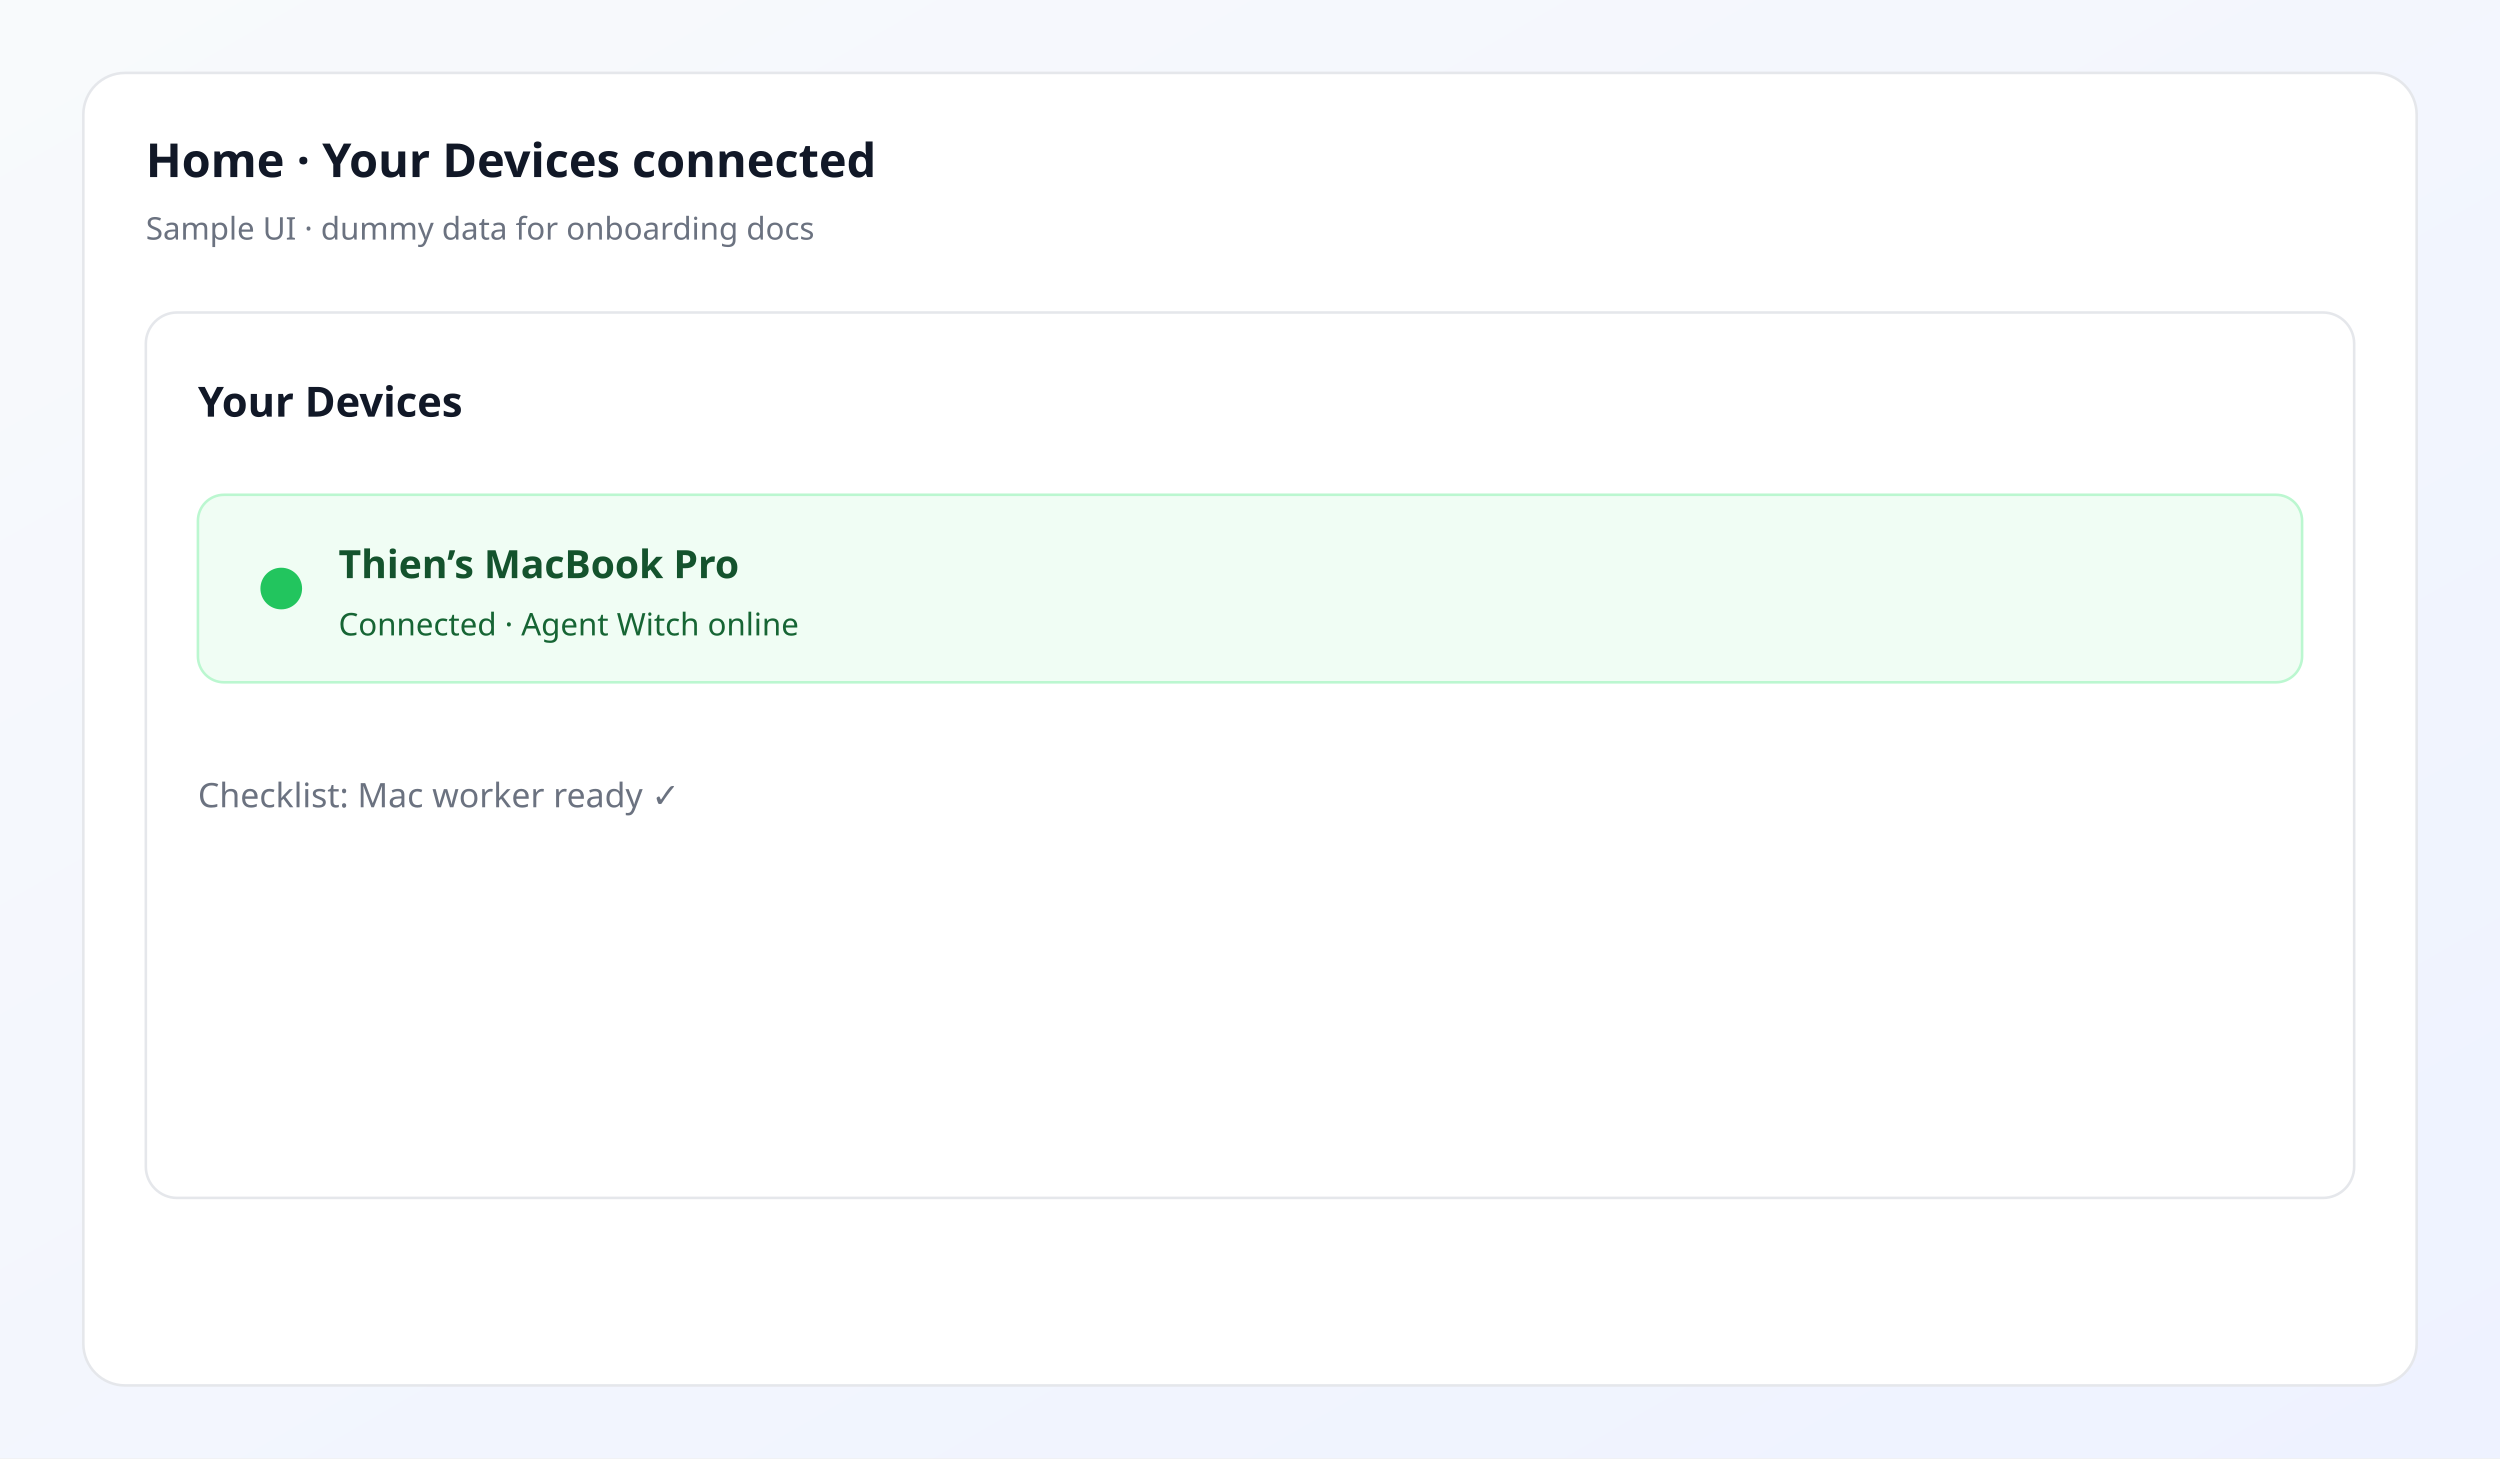
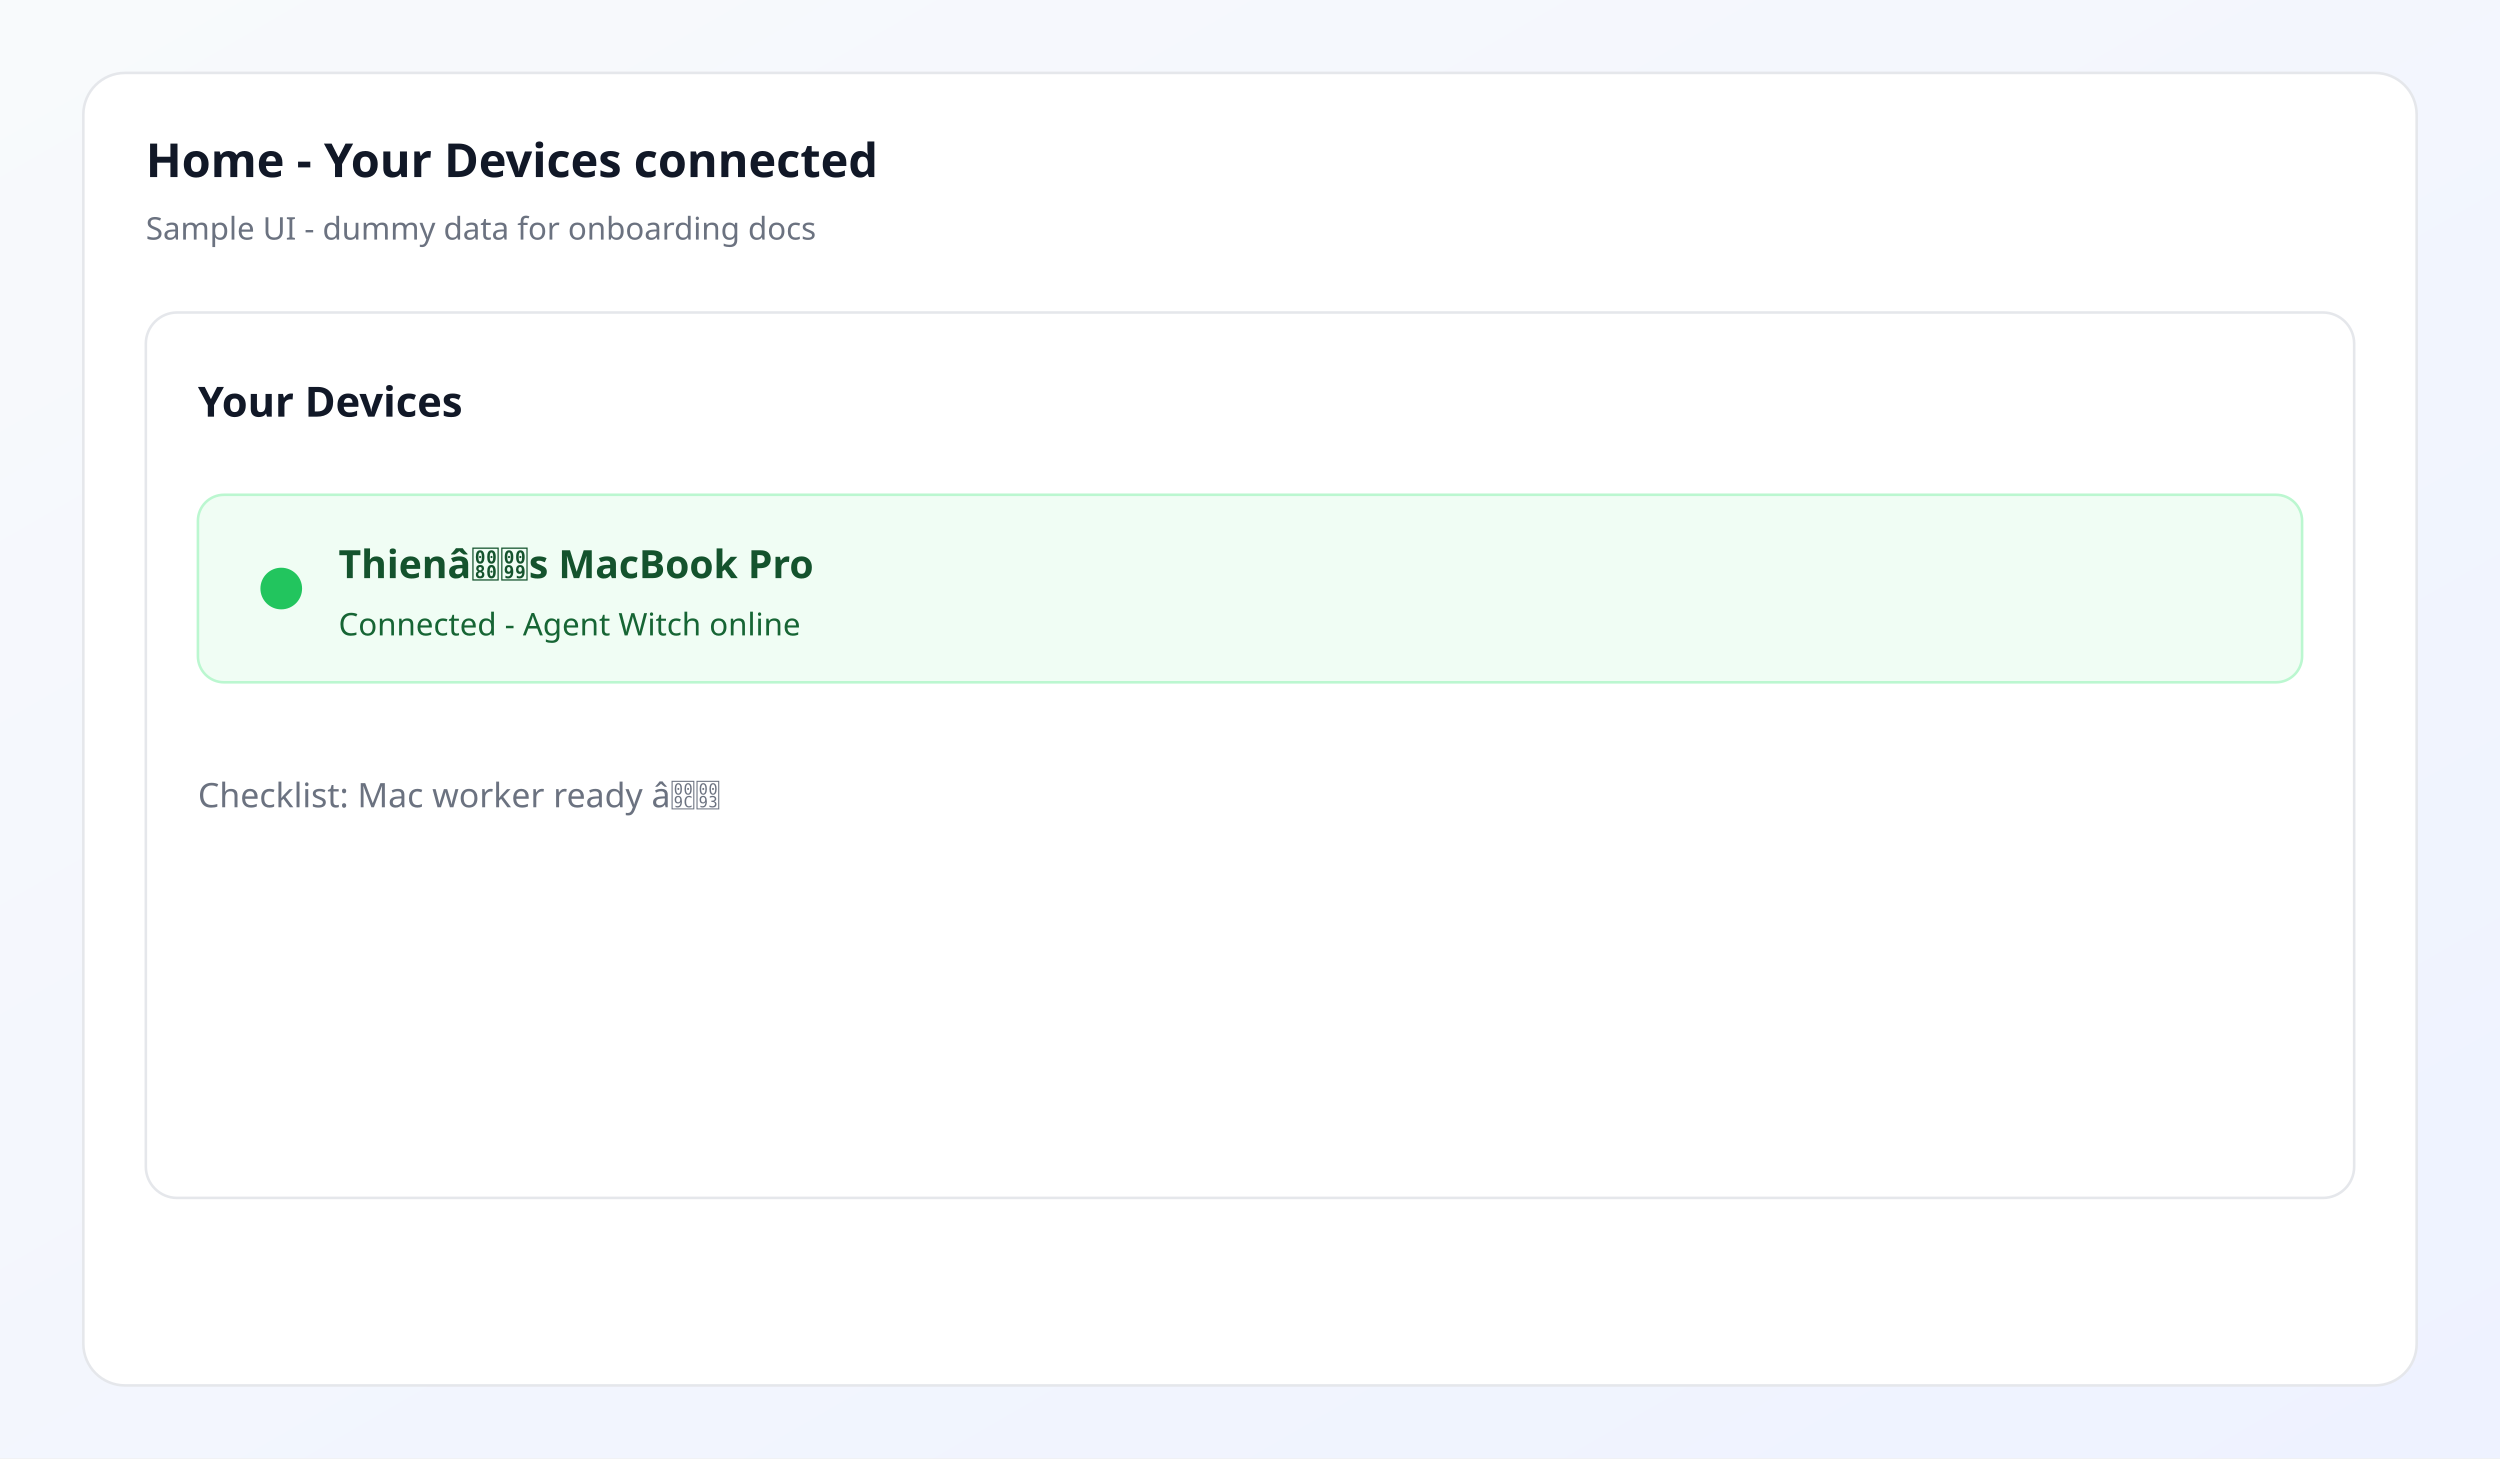
- <svg xmlns="http://www.w3.org/2000/svg" width="960" height="560" viewBox="0 0 960 560" role="img" aria-label="Home · Your Devices connected">
+ <svg xmlns="http://www.w3.org/2000/svg" width="960" height="560" viewBox="0 0 960 560" role="img" aria-label="Home  -  Your Devices connected">
  <defs>
    <linearGradient id="bg" x1="0" y1="0" x2="1" y2="1">
      <stop offset="0%" stop-color="#f8fafc" />
      <stop offset="100%" stop-color="#eef2ff" />
    </linearGradient>
  </defs>
  <rect width="960" height="560" fill="url(#bg)" />
  <rect x="32" y="28" width="896" height="504" rx="16" fill="#ffffff" stroke="#e5e7eb" />
-   <text x="56" y="68" font-family="ui-sans-serif, system-ui, sans-serif" font-size="18" font-weight="600" fill="#111827">Home · Your Devices connected</text>
-   <text x="56" y="92" font-family="ui-sans-serif, system-ui, sans-serif" font-size="12" fill="#6b7280">Sample UI · dummy data for onboarding docs</text>
+   <text x="56" y="68" font-family="ui-sans-serif, system-ui, sans-serif" font-size="18" font-weight="600" fill="#111827">Home  -  Your Devices connected</text>
+   <text x="56" y="92" font-family="ui-sans-serif, system-ui, sans-serif" font-size="12" fill="#6b7280">Sample UI  -  dummy data for onboarding docs</text>
  <rect x="56" y="120" width="848" height="340" rx="12" fill="#fff" stroke="#e5e7eb" />
  <text x="76" y="160" font-family="ui-sans-serif, system-ui, sans-serif" font-size="16" font-weight="600" fill="#111827">Your Devices</text>
  <rect x="76" y="190" width="808" height="72" rx="10" fill="#f0fdf4" stroke="#bbf7d0" />
  <circle cx="108" cy="226" r="8" fill="#22c55e" />
-   <text x="130" y="222" font-family="ui-sans-serif, system-ui, sans-serif" font-size="15" font-weight="600" fill="#14532d">Thien’s MacBook Pro</text>
-   <text x="130" y="244" font-family="ui-sans-serif, system-ui, sans-serif" font-size="12" fill="#166534">Connected · Agent Witch online</text>
-   <text x="76" y="310" font-family="ui-sans-serif, system-ui, sans-serif" font-size="13" fill="#6b7280">Checklist: Mac worker ready ✓</text>
+   <text x="130" y="222" font-family="ui-sans-serif, system-ui, sans-serif" font-size="15" font-weight="600" fill="#14532d">Thienâs MacBook Pro</text>
+   <text x="130" y="244" font-family="ui-sans-serif, system-ui, sans-serif" font-size="12" fill="#166534">Connected  -  Agent Witch online</text>
+   <text x="76" y="310" font-family="ui-sans-serif, system-ui, sans-serif" font-size="13" fill="#6b7280">Checklist: Mac worker ready â</text>
</svg>
